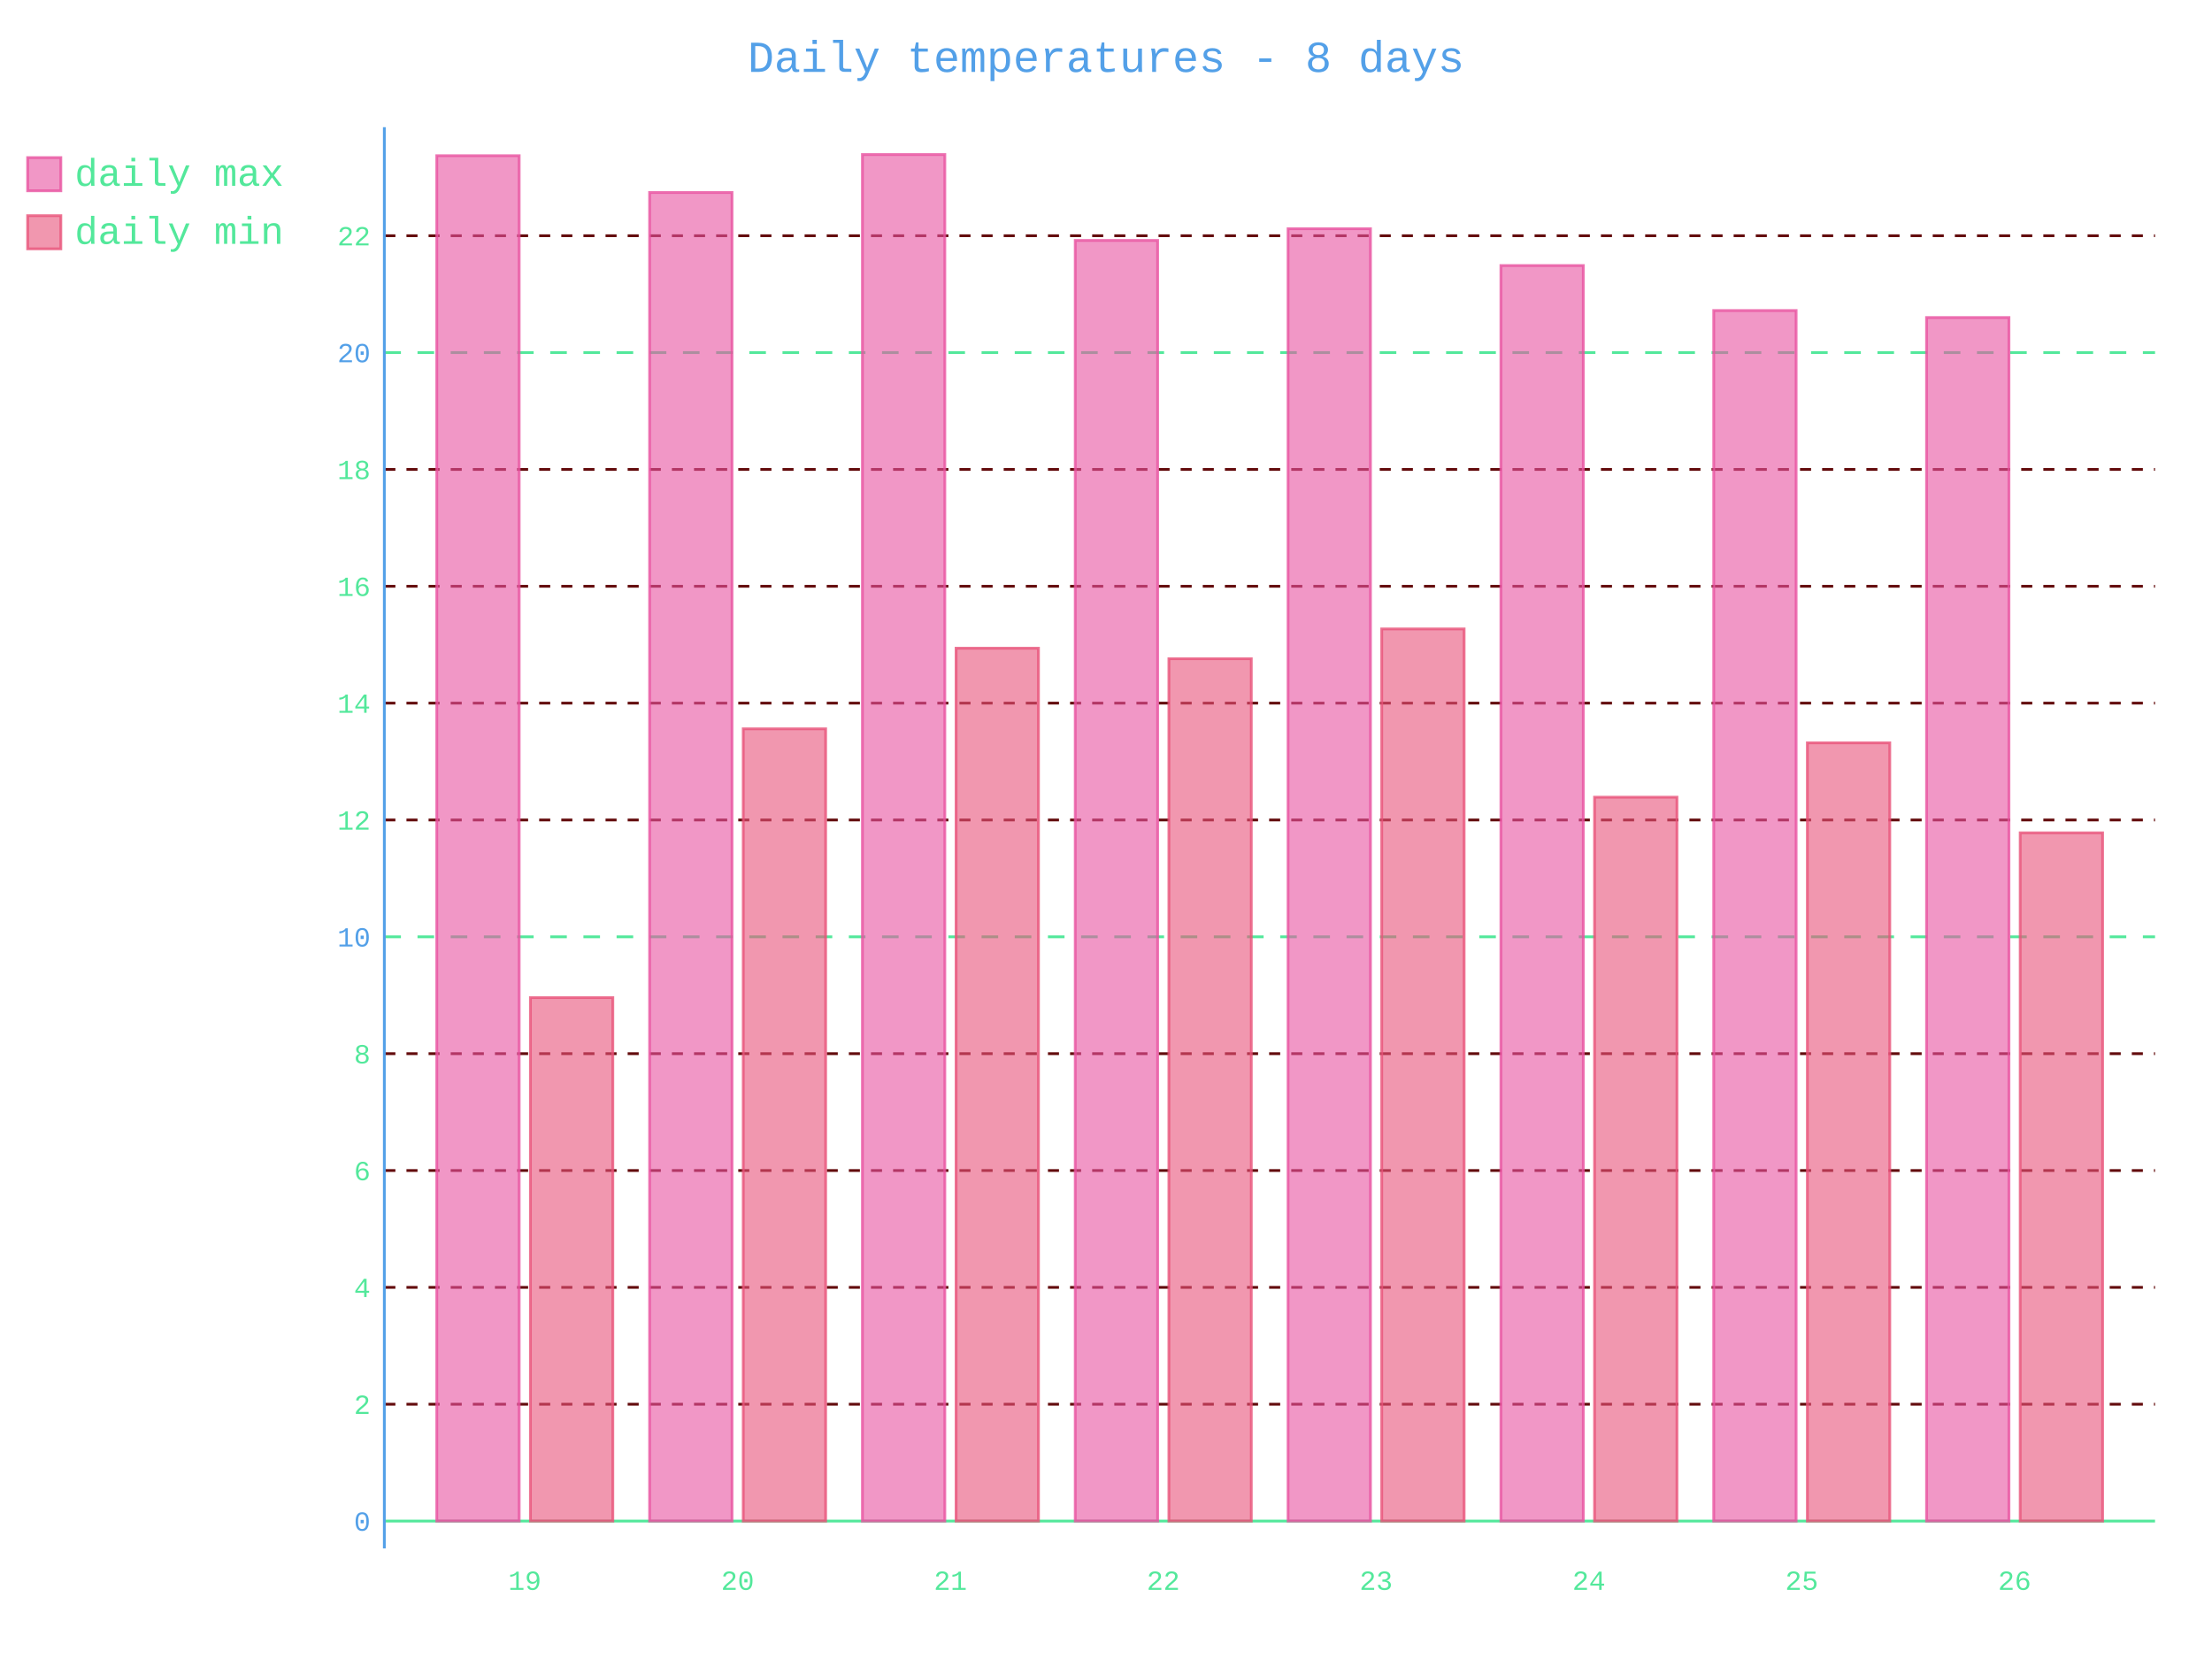
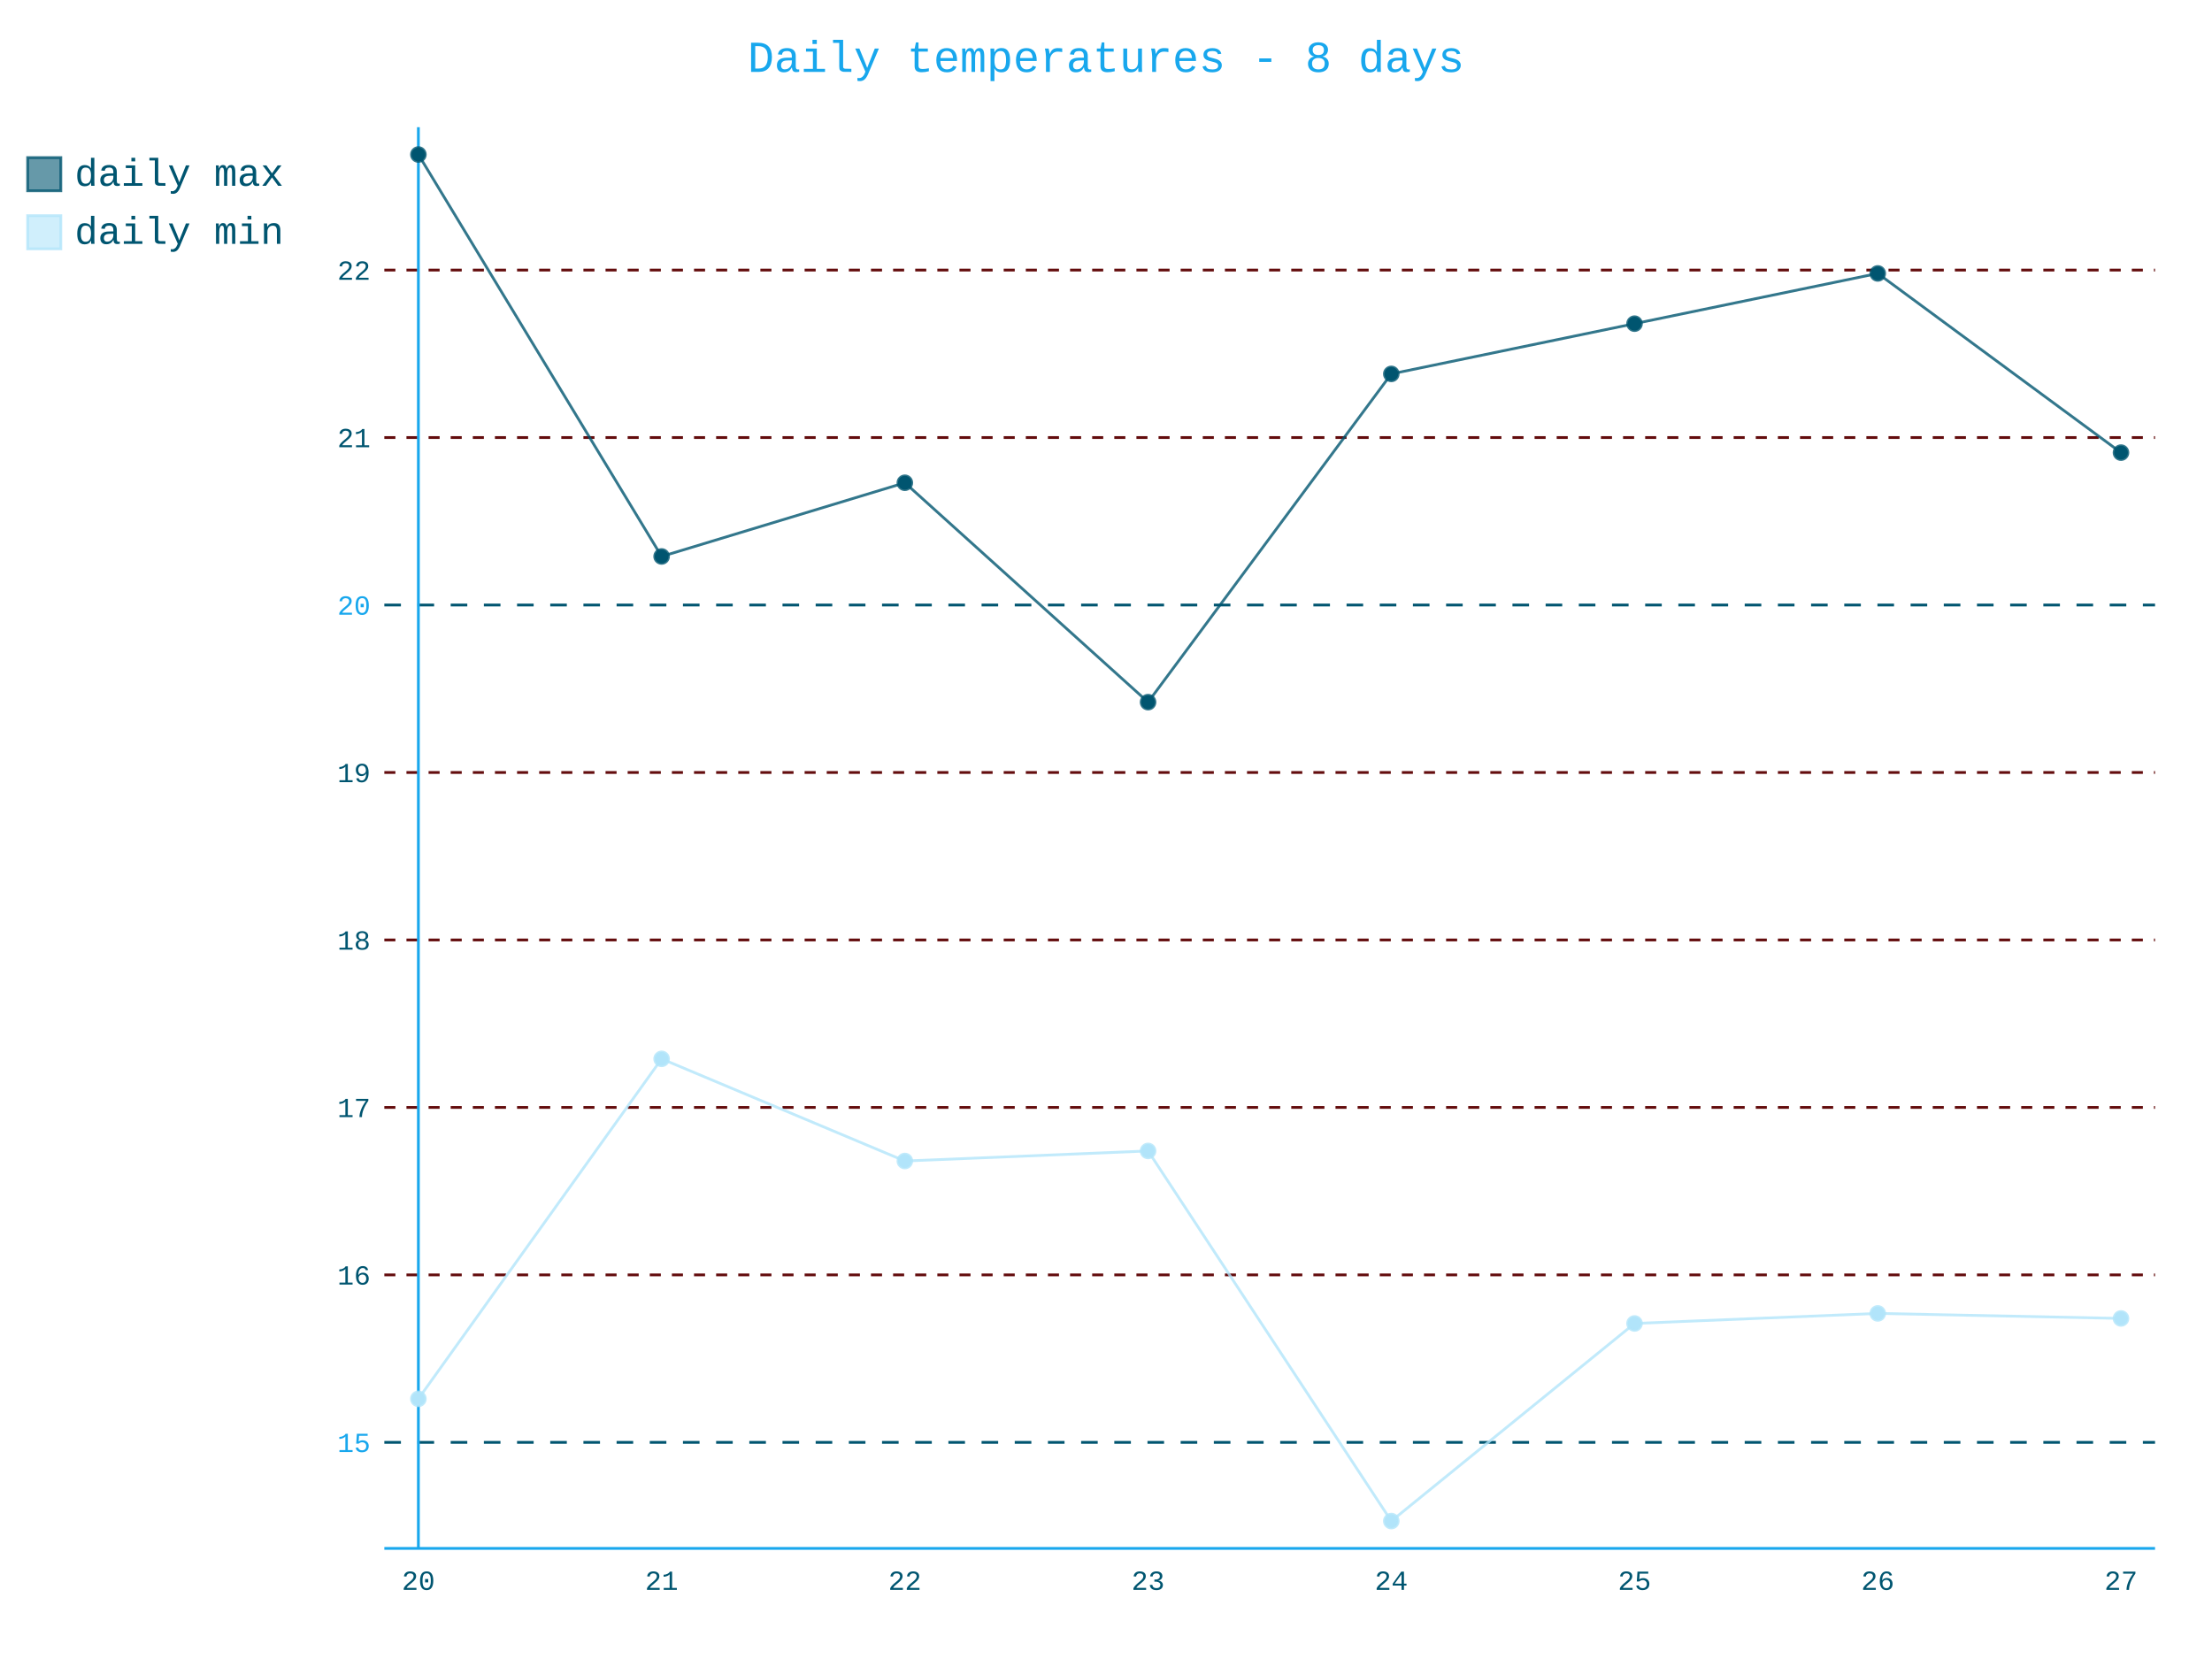
- <svg xmlns="http://www.w3.org/2000/svg" class="pygal-chart" id="chart-c39af103-5d85-410d-a81a-d01da684b45e" viewBox="0 0 800 600">
+ <svg xmlns="http://www.w3.org/2000/svg" id="chart-3c141939-47e9-42ce-9303-dac62cdd7e80" class="pygal-chart" viewBox="0 0 800 600">
  <defs>
-     <style type="text/css">#chart-c39af103-5d85-410d-a81a-d01da684b45e{-webkit-user-select:none;-webkit-font-smoothing:antialiased;font-family:Consolas,"Liberation Mono",Menlo,Courier,monospace}#chart-c39af103-5d85-410d-a81a-d01da684b45e .title{font-family:Consolas,"Liberation Mono",Menlo,Courier,monospace;font-size:16px}#chart-c39af103-5d85-410d-a81a-d01da684b45e .legends .legend text{font-family:Consolas,"Liberation Mono",Menlo,Courier,monospace;font-size:14px}#chart-c39af103-5d85-410d-a81a-d01da684b45e .axis text{font-family:Consolas,"Liberation Mono",Menlo,Courier,monospace;font-size:10px}#chart-c39af103-5d85-410d-a81a-d01da684b45e .axis text.major{font-family:Consolas,"Liberation Mono",Menlo,Courier,monospace;font-size:10px}#chart-c39af103-5d85-410d-a81a-d01da684b45e .text-overlay text.value{font-family:Consolas,"Liberation Mono",Menlo,Courier,monospace;font-size:16px}#chart-c39af103-5d85-410d-a81a-d01da684b45e .text-overlay text.label{font-family:Consolas,"Liberation Mono",Menlo,Courier,monospace;font-size:10px}#chart-c39af103-5d85-410d-a81a-d01da684b45e .tooltip{font-family:Consolas,"Liberation Mono",Menlo,Courier,monospace;font-size:14px}#chart-c39af103-5d85-410d-a81a-d01da684b45e text.no_data{font-family:Consolas,"Liberation Mono",Menlo,Courier,monospace;font-size:64px}
- #chart-c39af103-5d85-410d-a81a-d01da684b45e{background-color:transparent}#chart-c39af103-5d85-410d-a81a-d01da684b45e path,#chart-c39af103-5d85-410d-a81a-d01da684b45e line,#chart-c39af103-5d85-410d-a81a-d01da684b45e rect,#chart-c39af103-5d85-410d-a81a-d01da684b45e circle{-webkit-transition:400ms ease-in;-moz-transition:400ms ease-in;transition:400ms ease-in}#chart-c39af103-5d85-410d-a81a-d01da684b45e .graph &gt; .background{fill:transparent}#chart-c39af103-5d85-410d-a81a-d01da684b45e .plot &gt; .background{fill:transparent}#chart-c39af103-5d85-410d-a81a-d01da684b45e .graph{fill:#53E89B}#chart-c39af103-5d85-410d-a81a-d01da684b45e text.no_data{fill:#53A0E8}#chart-c39af103-5d85-410d-a81a-d01da684b45e .title{fill:#53A0E8}#chart-c39af103-5d85-410d-a81a-d01da684b45e .legends .legend text{fill:#53E89B}#chart-c39af103-5d85-410d-a81a-d01da684b45e .legends .legend:hover text{fill:#53A0E8}#chart-c39af103-5d85-410d-a81a-d01da684b45e .axis .line{stroke:#53A0E8}#chart-c39af103-5d85-410d-a81a-d01da684b45e .axis .guide.line{stroke:#630C0D}#chart-c39af103-5d85-410d-a81a-d01da684b45e .axis .major.line{stroke:#53E89B}#chart-c39af103-5d85-410d-a81a-d01da684b45e .axis text.major{fill:#53A0E8}#chart-c39af103-5d85-410d-a81a-d01da684b45e .axis.y .guides:hover .guide.line,#chart-c39af103-5d85-410d-a81a-d01da684b45e .line-graph .axis.x .guides:hover .guide.line,#chart-c39af103-5d85-410d-a81a-d01da684b45e .stackedline-graph .axis.x .guides:hover .guide.line,#chart-c39af103-5d85-410d-a81a-d01da684b45e .xy-graph .axis.x .guides:hover .guide.line{stroke:#53A0E8}#chart-c39af103-5d85-410d-a81a-d01da684b45e .axis .guides:hover text{fill:#53A0E8}#chart-c39af103-5d85-410d-a81a-d01da684b45e .reactive{fill-opacity:.6;stroke-opacity:.8}#chart-c39af103-5d85-410d-a81a-d01da684b45e .ci{stroke:#53E89B}#chart-c39af103-5d85-410d-a81a-d01da684b45e .reactive.active,#chart-c39af103-5d85-410d-a81a-d01da684b45e .active .reactive{fill-opacity:.9;stroke-opacity:.9;stroke-width:4}#chart-c39af103-5d85-410d-a81a-d01da684b45e .ci .reactive.active{stroke-width:1.5}#chart-c39af103-5d85-410d-a81a-d01da684b45e .series text{fill:#53A0E8}#chart-c39af103-5d85-410d-a81a-d01da684b45e .tooltip rect{fill:transparent;stroke:#53A0E8;-webkit-transition:opacity 400ms ease-in;-moz-transition:opacity 400ms ease-in;transition:opacity 400ms ease-in}#chart-c39af103-5d85-410d-a81a-d01da684b45e .tooltip .label{fill:#53E89B}#chart-c39af103-5d85-410d-a81a-d01da684b45e .tooltip .label{fill:#53E89B}#chart-c39af103-5d85-410d-a81a-d01da684b45e .tooltip .legend{font-size:.8em;fill:#630C0D}#chart-c39af103-5d85-410d-a81a-d01da684b45e .tooltip .x_label{font-size:.6em;fill:#53A0E8}#chart-c39af103-5d85-410d-a81a-d01da684b45e .tooltip .xlink{font-size:.5em;text-decoration:underline}#chart-c39af103-5d85-410d-a81a-d01da684b45e .tooltip .value{font-size:1.5em}#chart-c39af103-5d85-410d-a81a-d01da684b45e .bound{font-size:.5em}#chart-c39af103-5d85-410d-a81a-d01da684b45e .max-value{font-size:.75em;fill:#630C0D}#chart-c39af103-5d85-410d-a81a-d01da684b45e .map-element{fill:transparent;stroke:#630C0D !important}#chart-c39af103-5d85-410d-a81a-d01da684b45e .map-element .reactive{fill-opacity:inherit;stroke-opacity:inherit}#chart-c39af103-5d85-410d-a81a-d01da684b45e .color-0,#chart-c39af103-5d85-410d-a81a-d01da684b45e .color-0 a:visited{stroke:#E853A0;fill:#E853A0}#chart-c39af103-5d85-410d-a81a-d01da684b45e .color-1,#chart-c39af103-5d85-410d-a81a-d01da684b45e .color-1 a:visited{stroke:#E8537A;fill:#E8537A}#chart-c39af103-5d85-410d-a81a-d01da684b45e .text-overlay .color-0 text{fill:black}#chart-c39af103-5d85-410d-a81a-d01da684b45e .text-overlay .color-1 text{fill:black}
- #chart-c39af103-5d85-410d-a81a-d01da684b45e text.no_data{text-anchor:middle}#chart-c39af103-5d85-410d-a81a-d01da684b45e .guide.line{fill:none}#chart-c39af103-5d85-410d-a81a-d01da684b45e .centered{text-anchor:middle}#chart-c39af103-5d85-410d-a81a-d01da684b45e .title{text-anchor:middle}#chart-c39af103-5d85-410d-a81a-d01da684b45e .legends .legend text{fill-opacity:1}#chart-c39af103-5d85-410d-a81a-d01da684b45e .axis.x text{text-anchor:middle}#chart-c39af103-5d85-410d-a81a-d01da684b45e .axis.x:not(.web) text[transform]{text-anchor:start}#chart-c39af103-5d85-410d-a81a-d01da684b45e .axis.x:not(.web) text[transform].backwards{text-anchor:end}#chart-c39af103-5d85-410d-a81a-d01da684b45e .axis.y text{text-anchor:end}#chart-c39af103-5d85-410d-a81a-d01da684b45e .axis.y text[transform].backwards{text-anchor:start}#chart-c39af103-5d85-410d-a81a-d01da684b45e .axis.y2 text{text-anchor:start}#chart-c39af103-5d85-410d-a81a-d01da684b45e .axis.y2 text[transform].backwards{text-anchor:end}#chart-c39af103-5d85-410d-a81a-d01da684b45e .axis .guide.line{stroke-dasharray:4,4}#chart-c39af103-5d85-410d-a81a-d01da684b45e .axis .major.guide.line{stroke-dasharray:6,6}#chart-c39af103-5d85-410d-a81a-d01da684b45e .horizontal .axis.y .guide.line,#chart-c39af103-5d85-410d-a81a-d01da684b45e .horizontal .axis.y2 .guide.line,#chart-c39af103-5d85-410d-a81a-d01da684b45e .vertical .axis.x .guide.line{opacity:0}#chart-c39af103-5d85-410d-a81a-d01da684b45e .horizontal .axis.always_show .guide.line,#chart-c39af103-5d85-410d-a81a-d01da684b45e .vertical .axis.always_show .guide.line{opacity:1 !important}#chart-c39af103-5d85-410d-a81a-d01da684b45e .axis.y .guides:hover .guide.line,#chart-c39af103-5d85-410d-a81a-d01da684b45e .axis.y2 .guides:hover .guide.line,#chart-c39af103-5d85-410d-a81a-d01da684b45e .axis.x .guides:hover .guide.line{opacity:1}#chart-c39af103-5d85-410d-a81a-d01da684b45e .axis .guides:hover text{opacity:1}#chart-c39af103-5d85-410d-a81a-d01da684b45e .nofill{fill:none}#chart-c39af103-5d85-410d-a81a-d01da684b45e .subtle-fill{fill-opacity:.2}#chart-c39af103-5d85-410d-a81a-d01da684b45e .dot{stroke-width:1px;fill-opacity:1}#chart-c39af103-5d85-410d-a81a-d01da684b45e .dot.active{stroke-width:5px}#chart-c39af103-5d85-410d-a81a-d01da684b45e .dot.negative{fill:transparent}#chart-c39af103-5d85-410d-a81a-d01da684b45e text,#chart-c39af103-5d85-410d-a81a-d01da684b45e tspan{stroke:none !important}#chart-c39af103-5d85-410d-a81a-d01da684b45e .series text.active{opacity:1}#chart-c39af103-5d85-410d-a81a-d01da684b45e .tooltip rect{fill-opacity:.95;stroke-width:.5}#chart-c39af103-5d85-410d-a81a-d01da684b45e .tooltip text{fill-opacity:1}#chart-c39af103-5d85-410d-a81a-d01da684b45e .showable{visibility:hidden}#chart-c39af103-5d85-410d-a81a-d01da684b45e .showable.shown{visibility:visible}#chart-c39af103-5d85-410d-a81a-d01da684b45e .gauge-background{fill:rgba(229,229,229,1);stroke:none}#chart-c39af103-5d85-410d-a81a-d01da684b45e .bg-lines{stroke:transparent;stroke-width:2px}</style>
+     <style type="text/css">#chart-3c141939-47e9-42ce-9303-dac62cdd7e80{-webkit-user-select:none;-webkit-font-smoothing:antialiased;font-family:Consolas,"Liberation Mono",Menlo,Courier,monospace}#chart-3c141939-47e9-42ce-9303-dac62cdd7e80 .title{font-family:Consolas,"Liberation Mono",Menlo,Courier,monospace;font-size:16px}#chart-3c141939-47e9-42ce-9303-dac62cdd7e80 .legends .legend text{font-family:Consolas,"Liberation Mono",Menlo,Courier,monospace;font-size:14px}#chart-3c141939-47e9-42ce-9303-dac62cdd7e80 .axis text{font-family:Consolas,"Liberation Mono",Menlo,Courier,monospace;font-size:10px}#chart-3c141939-47e9-42ce-9303-dac62cdd7e80 .axis text.major{font-family:Consolas,"Liberation Mono",Menlo,Courier,monospace;font-size:10px}#chart-3c141939-47e9-42ce-9303-dac62cdd7e80 .text-overlay text.value{font-family:Consolas,"Liberation Mono",Menlo,Courier,monospace;font-size:16px}#chart-3c141939-47e9-42ce-9303-dac62cdd7e80 .text-overlay text.label{font-family:Consolas,"Liberation Mono",Menlo,Courier,monospace;font-size:10px}#chart-3c141939-47e9-42ce-9303-dac62cdd7e80 .tooltip{font-family:Consolas,"Liberation Mono",Menlo,Courier,monospace;font-size:14px}#chart-3c141939-47e9-42ce-9303-dac62cdd7e80 text.no_data{font-family:Consolas,"Liberation Mono",Menlo,Courier,monospace;font-size:64px}
+ #chart-3c141939-47e9-42ce-9303-dac62cdd7e80{background-color:transparent}#chart-3c141939-47e9-42ce-9303-dac62cdd7e80 path,#chart-3c141939-47e9-42ce-9303-dac62cdd7e80 line,#chart-3c141939-47e9-42ce-9303-dac62cdd7e80 rect,#chart-3c141939-47e9-42ce-9303-dac62cdd7e80 circle{-webkit-transition:400ms ease-in;-moz-transition:400ms ease-in;transition:400ms ease-in}#chart-3c141939-47e9-42ce-9303-dac62cdd7e80 .graph &gt; .background{fill:transparent}#chart-3c141939-47e9-42ce-9303-dac62cdd7e80 .plot &gt; .background{fill:transparent}#chart-3c141939-47e9-42ce-9303-dac62cdd7e80 .graph{fill:#005570}#chart-3c141939-47e9-42ce-9303-dac62cdd7e80 text.no_data{fill:#18a7ed}#chart-3c141939-47e9-42ce-9303-dac62cdd7e80 .title{fill:#18a7ed}#chart-3c141939-47e9-42ce-9303-dac62cdd7e80 .legends .legend text{fill:#005570}#chart-3c141939-47e9-42ce-9303-dac62cdd7e80 .legends .legend:hover text{fill:#18a7ed}#chart-3c141939-47e9-42ce-9303-dac62cdd7e80 .axis .line{stroke:#18a7ed}#chart-3c141939-47e9-42ce-9303-dac62cdd7e80 .axis .guide.line{stroke:#630C0D}#chart-3c141939-47e9-42ce-9303-dac62cdd7e80 .axis .major.line{stroke:#005570}#chart-3c141939-47e9-42ce-9303-dac62cdd7e80 .axis text.major{fill:#18a7ed}#chart-3c141939-47e9-42ce-9303-dac62cdd7e80 .axis.y .guides:hover .guide.line,#chart-3c141939-47e9-42ce-9303-dac62cdd7e80 .line-graph .axis.x .guides:hover .guide.line,#chart-3c141939-47e9-42ce-9303-dac62cdd7e80 .stackedline-graph .axis.x .guides:hover .guide.line,#chart-3c141939-47e9-42ce-9303-dac62cdd7e80 .xy-graph .axis.x .guides:hover .guide.line{stroke:#18a7ed}#chart-3c141939-47e9-42ce-9303-dac62cdd7e80 .axis .guides:hover text{fill:#18a7ed}#chart-3c141939-47e9-42ce-9303-dac62cdd7e80 .reactive{fill-opacity:.6;stroke-opacity:.8}#chart-3c141939-47e9-42ce-9303-dac62cdd7e80 .ci{stroke:#005570}#chart-3c141939-47e9-42ce-9303-dac62cdd7e80 .reactive.active,#chart-3c141939-47e9-42ce-9303-dac62cdd7e80 .active .reactive{fill-opacity:.9;stroke-opacity:.9;stroke-width:4}#chart-3c141939-47e9-42ce-9303-dac62cdd7e80 .ci .reactive.active{stroke-width:1.5}#chart-3c141939-47e9-42ce-9303-dac62cdd7e80 .series text{fill:#18a7ed}#chart-3c141939-47e9-42ce-9303-dac62cdd7e80 .tooltip rect{fill:transparent;stroke:#18a7ed;-webkit-transition:opacity 400ms ease-in;-moz-transition:opacity 400ms ease-in;transition:opacity 400ms ease-in}#chart-3c141939-47e9-42ce-9303-dac62cdd7e80 .tooltip .label{fill:#005570}#chart-3c141939-47e9-42ce-9303-dac62cdd7e80 .tooltip .label{fill:#005570}#chart-3c141939-47e9-42ce-9303-dac62cdd7e80 .tooltip .legend{font-size:.8em;fill:#630C0D}#chart-3c141939-47e9-42ce-9303-dac62cdd7e80 .tooltip .x_label{font-size:.6em;fill:#18a7ed}#chart-3c141939-47e9-42ce-9303-dac62cdd7e80 .tooltip .xlink{font-size:.5em;text-decoration:underline}#chart-3c141939-47e9-42ce-9303-dac62cdd7e80 .tooltip .value{font-size:1.5em}#chart-3c141939-47e9-42ce-9303-dac62cdd7e80 .bound{font-size:.5em}#chart-3c141939-47e9-42ce-9303-dac62cdd7e80 .max-value{font-size:.75em;fill:#630C0D}#chart-3c141939-47e9-42ce-9303-dac62cdd7e80 .map-element{fill:transparent;stroke:#630C0D !important}#chart-3c141939-47e9-42ce-9303-dac62cdd7e80 .map-element .reactive{fill-opacity:inherit;stroke-opacity:inherit}#chart-3c141939-47e9-42ce-9303-dac62cdd7e80 .color-0,#chart-3c141939-47e9-42ce-9303-dac62cdd7e80 .color-0 a:visited{stroke:#005570;fill:#005570}#chart-3c141939-47e9-42ce-9303-dac62cdd7e80 .color-1,#chart-3c141939-47e9-42ce-9303-dac62cdd7e80 .color-1 a:visited{stroke:#b1e4fa;fill:#b1e4fa}#chart-3c141939-47e9-42ce-9303-dac62cdd7e80 .text-overlay .color-0 text{fill:black}#chart-3c141939-47e9-42ce-9303-dac62cdd7e80 .text-overlay .color-1 text{fill:black}
+ #chart-3c141939-47e9-42ce-9303-dac62cdd7e80 text.no_data{text-anchor:middle}#chart-3c141939-47e9-42ce-9303-dac62cdd7e80 .guide.line{fill:none}#chart-3c141939-47e9-42ce-9303-dac62cdd7e80 .centered{text-anchor:middle}#chart-3c141939-47e9-42ce-9303-dac62cdd7e80 .title{text-anchor:middle}#chart-3c141939-47e9-42ce-9303-dac62cdd7e80 .legends .legend text{fill-opacity:1}#chart-3c141939-47e9-42ce-9303-dac62cdd7e80 .axis.x text{text-anchor:middle}#chart-3c141939-47e9-42ce-9303-dac62cdd7e80 .axis.x:not(.web) text[transform]{text-anchor:start}#chart-3c141939-47e9-42ce-9303-dac62cdd7e80 .axis.x:not(.web) text[transform].backwards{text-anchor:end}#chart-3c141939-47e9-42ce-9303-dac62cdd7e80 .axis.y text{text-anchor:end}#chart-3c141939-47e9-42ce-9303-dac62cdd7e80 .axis.y text[transform].backwards{text-anchor:start}#chart-3c141939-47e9-42ce-9303-dac62cdd7e80 .axis.y2 text{text-anchor:start}#chart-3c141939-47e9-42ce-9303-dac62cdd7e80 .axis.y2 text[transform].backwards{text-anchor:end}#chart-3c141939-47e9-42ce-9303-dac62cdd7e80 .axis .guide.line{stroke-dasharray:4,4}#chart-3c141939-47e9-42ce-9303-dac62cdd7e80 .axis .major.guide.line{stroke-dasharray:6,6}#chart-3c141939-47e9-42ce-9303-dac62cdd7e80 .horizontal .axis.y .guide.line,#chart-3c141939-47e9-42ce-9303-dac62cdd7e80 .horizontal .axis.y2 .guide.line,#chart-3c141939-47e9-42ce-9303-dac62cdd7e80 .vertical .axis.x .guide.line{opacity:0}#chart-3c141939-47e9-42ce-9303-dac62cdd7e80 .horizontal .axis.always_show .guide.line,#chart-3c141939-47e9-42ce-9303-dac62cdd7e80 .vertical .axis.always_show .guide.line{opacity:1 !important}#chart-3c141939-47e9-42ce-9303-dac62cdd7e80 .axis.y .guides:hover .guide.line,#chart-3c141939-47e9-42ce-9303-dac62cdd7e80 .axis.y2 .guides:hover .guide.line,#chart-3c141939-47e9-42ce-9303-dac62cdd7e80 .axis.x .guides:hover .guide.line{opacity:1}#chart-3c141939-47e9-42ce-9303-dac62cdd7e80 .axis .guides:hover text{opacity:1}#chart-3c141939-47e9-42ce-9303-dac62cdd7e80 .nofill{fill:none}#chart-3c141939-47e9-42ce-9303-dac62cdd7e80 .subtle-fill{fill-opacity:.2}#chart-3c141939-47e9-42ce-9303-dac62cdd7e80 .dot{stroke-width:1px;fill-opacity:1}#chart-3c141939-47e9-42ce-9303-dac62cdd7e80 .dot.active{stroke-width:5px}#chart-3c141939-47e9-42ce-9303-dac62cdd7e80 .dot.negative{fill:transparent}#chart-3c141939-47e9-42ce-9303-dac62cdd7e80 text,#chart-3c141939-47e9-42ce-9303-dac62cdd7e80 tspan{stroke:none !important}#chart-3c141939-47e9-42ce-9303-dac62cdd7e80 .series text.active{opacity:1}#chart-3c141939-47e9-42ce-9303-dac62cdd7e80 .tooltip rect{fill-opacity:.95;stroke-width:.5}#chart-3c141939-47e9-42ce-9303-dac62cdd7e80 .tooltip text{fill-opacity:1}#chart-3c141939-47e9-42ce-9303-dac62cdd7e80 .showable{visibility:hidden}#chart-3c141939-47e9-42ce-9303-dac62cdd7e80 .showable.shown{visibility:visible}#chart-3c141939-47e9-42ce-9303-dac62cdd7e80 .gauge-background{fill:rgba(229,229,229,1);stroke:none}#chart-3c141939-47e9-42ce-9303-dac62cdd7e80 .bg-lines{stroke:transparent;stroke-width:2px}</style>
  </defs>
-   <g class="graph bar-graph vertical">
+   <g class="graph line-graph vertical">
    <rect class="background" height="600" width="800" x="0" y="0" />
    <g class="plot" transform="translate(139, 46)">
      <rect class="background" height="514" width="640.4" x="0" y="0" />
      <g class="axis y always_show">
+         <path class="line" d="M0 514 h640.4" />
        <g class="guides">
-           <path class="axis major line" d="M0 504.115 h640.4" />
-           <text class="major" x="-5" y="507.615">0</text>
+           <path class="major guide line" d="M0 475.649 h640.4" />
+           <text class="major" x="-5" y="479.149">15</text>
        </g>
        <g class="guides">
-           <path class="guide line" d="M0 461.855 h640.4" />
-           <text class="" x="-5" y="465.355">2</text>
+           <path class="guide line" d="M0 415.081 h640.4" />
+           <text class="" x="-5" y="418.581">16</text>
        </g>
        <g class="guides">
-           <path class="guide line" d="M0 419.595 h640.4" />
-           <text class="" x="-5" y="423.095">4</text>
+           <path class="guide line" d="M0 354.514 h640.4" />
+           <text class="" x="-5" y="358.014">17</text>
        </g>
        <g class="guides">
-           <path class="guide line" d="M0 377.335 h640.4" />
-           <text class="" x="-5" y="380.835">6</text>
+           <path class="guide line" d="M0 293.946 h640.4" />
+           <text class="" x="-5" y="297.446">18</text>
        </g>
        <g class="guides">
-           <path class="guide line" d="M0 335.075 h640.4" />
-           <text class="" x="-5" y="338.575">8</text>
+           <path class="guide line" d="M0 233.379 h640.4" />
+           <text class="" x="-5" y="236.879">19</text>
        </g>
        <g class="guides">
-           <path class="major guide line" d="M0 292.815 h640.4" />
-           <text class="major" x="-5" y="296.315">10</text>
+           <path class="major guide line" d="M0 172.811 h640.4" />
+           <text class="major" x="-5" y="176.311">20</text>
        </g>
        <g class="guides">
-           <path class="guide line" d="M0 250.555 h640.4" />
-           <text class="" x="-5" y="254.055">12</text>
+           <path class="guide line" d="M0 112.244 h640.4" />
+           <text class="" x="-5" y="115.744">21</text>
        </g>
        <g class="guides">
-           <path class="guide line" d="M0 208.295 h640.4" />
-           <text class="" x="-5" y="211.795">14</text>
-         </g>
-         <g class="guides">
-           <path class="guide line" d="M0 166.035 h640.4" />
-           <text class="" x="-5" y="169.535">16</text>
-         </g>
-         <g class="guides">
-           <path class="guide line" d="M0 123.775 h640.4" />
-           <text class="" x="-5" y="127.275">18</text>
-         </g>
-         <g class="guides">
-           <path class="major guide line" d="M0 81.515 h640.4" />
-           <text class="major" x="-5" y="85.015">20</text>
-         </g>
-         <g class="guides">
-           <path class="guide line" d="M0 39.255 h640.4" />
-           <text class="" x="-5" y="42.755">22</text>
+           <path class="guide line" d="M0 51.676 h640.4" />
+           <text class="" x="-5" y="55.176">22</text>
        </g>
      </g>
      <g class="axis x">
-         <path class="line" d="M0 0 v514" />
        <g class="guides">
-           <path class="guide line" d="M50.801 0 v514" />
-           <text class="" x="50.801" y="529.0">19</text>
+           <path class="line" d="M12.315 0 v514" />
+           <text class="" x="12.315" y="529.0">20</text>
        </g>
        <g class="guides">
-           <path class="guide line" d="M127.772 0 v514" />
-           <text class="" x="127.772" y="529.0">20</text>
+           <path class="guide line" d="M100.282 0 v514" />
+           <text class="" x="100.282" y="529.0">21</text>
        </g>
        <g class="guides">
-           <path class="guide line" d="M204.743 0 v514" />
-           <text class="" x="204.743" y="529.0">21</text>
+           <path class="guide line" d="M188.249 0 v514" />
+           <text class="" x="188.249" y="529.0">22</text>
        </g>
        <g class="guides">
-           <path class="guide line" d="M281.714 0 v514" />
-           <text class="" x="281.714" y="529.0">22</text>
+           <path class="guide line" d="M276.216 0 v514" />
+           <text class="" x="276.216" y="529.0">23</text>
        </g>
        <g class="guides">
-           <path class="guide line" d="M358.686 0 v514" />
-           <text class="" x="358.686" y="529.0">23</text>
+           <path class="guide line" d="M364.184 0 v514" />
+           <text class="" x="364.184" y="529.0">24</text>
        </g>
        <g class="guides">
-           <path class="guide line" d="M435.657 0 v514" />
-           <text class="" x="435.657" y="529.0">24</text>
+           <path class="guide line" d="M452.151 0 v514" />
+           <text class="" x="452.151" y="529.0">25</text>
        </g>
        <g class="guides">
-           <path class="guide line" d="M512.628 0 v514" />
-           <text class="" x="512.628" y="529.0">25</text>
+           <path class="guide line" d="M540.118 0 v514" />
+           <text class="" x="540.118" y="529.0">26</text>
        </g>
        <g class="guides">
-           <path class="guide line" d="M589.599 0 v514" />
-           <text class="" x="589.599" y="529.0">26</text>
+           <path class="guide line" d="M628.085 0 v514" />
+           <text class="" x="628.085" y="529.0">27</text>
        </g>
      </g>
      <g class="series serie-0 color-0">
-         <g class="bars">
-           <g class="bar">
-             <rect class="rect reactive tooltip-trigger" height="493.808" rx="0" ry="0" width="29.803" x="18.966" y="10.307" />
-           </g>
-           <g class="bar">
-             <rect class="rect reactive tooltip-trigger" height="480.496" rx="0" ry="0" width="29.803" x="95.937" y="23.619" />
-           </g>
-           <g class="bar">
-             <rect class="rect reactive tooltip-trigger" height="494.231" rx="0" ry="0" width="29.803" x="172.908" y="9.885" />
-           </g>
-           <g class="bar">
-             <rect class="rect reactive tooltip-trigger" height="463.17" rx="0" ry="0" width="29.803" x="249.879" y="40.946" />
-           </g>
-           <g class="bar">
-             <rect class="rect reactive tooltip-trigger" height="467.396" rx="0" ry="0" width="29.803" x="326.85" y="36.72" />
-           </g>
-           <g class="bar">
-             <rect class="rect reactive tooltip-trigger" height="454.084" rx="0" ry="0" width="29.803" x="403.821" y="50.032" />
-           </g>
-           <g class="bar">
-             <rect class="rect reactive tooltip-trigger" height="437.814" rx="0" ry="0" width="29.803" x="480.793" y="66.302" />
-           </g>
-           <g class="bar">
-             <rect class="rect reactive tooltip-trigger" height="435.278" rx="0" ry="0" width="29.803" x="557.764" y="68.837" />
-           </g>
-         </g>
+         <path class="line reactive nofill" d="M12.315 9.885 L100.282 155.247 188.249 128.597 276.216 207.94 364.184 89.228 452.151 71.058 540.118 52.888 628.085 117.695" />
      </g>
      <g class="series serie-1 color-1">
-         <g class="bars">
-           <g class="bar">
-             <rect class="rect reactive tooltip-trigger" height="189.325" rx="0" ry="0" width="29.803" x="52.833" y="314.791" />
-           </g>
-           <g class="bar">
-             <rect class="rect reactive tooltip-trigger" height="286.523" rx="0" ry="0" width="29.803" x="129.804" y="217.593" />
-           </g>
-           <g class="bar">
-             <rect class="rect reactive tooltip-trigger" height="315.682" rx="0" ry="0" width="29.803" x="206.775" y="188.433" />
-           </g>
-           <g class="bar">
-             <rect class="rect reactive tooltip-trigger" height="311.879" rx="0" ry="0" width="29.803" x="283.746" y="192.237" />
-           </g>
-           <g class="bar">
-             <rect class="rect reactive tooltip-trigger" height="322.655" rx="0" ry="0" width="29.803" x="360.718" y="181.46" />
-           </g>
-           <g class="bar">
-             <rect class="rect reactive tooltip-trigger" height="261.801" rx="0" ry="0" width="29.803" x="437.689" y="242.315" />
-           </g>
-           <g class="bar">
-             <rect class="rect reactive tooltip-trigger" height="281.452" rx="0" ry="0" width="29.803" x="514.66" y="222.664" />
-           </g>
-           <g class="bar">
-             <rect class="rect reactive tooltip-trigger" height="248.911" rx="0" ry="0" width="29.803" x="591.631" y="255.204" />
-           </g>
-         </g>
+         <path class="line reactive nofill" d="M12.315 459.901 L100.282 336.949 188.249 373.895 276.216 370.261 364.184 504.115 452.151 432.646 540.118 429.012 628.085 430.829" />
      </g>
    </g>
    <g class="titles">
      <text class="title plot_title" x="400.0" y="26">Daily temperatures - 8 days</text>
    </g>
    <g class="plot overlay" transform="translate(139, 46)">
-       <g class="series serie-0 color-0" />
-       <g class="series serie-1 color-1" />
+       <g class="series serie-0 color-0">
+         <g class="dots">
+           <circle class="dot reactive tooltip-trigger" cx="12.315" cy="9.885" r="2.5" />
+         </g>
+         <g class="dots">
+           <circle class="dot reactive tooltip-trigger" cx="100.282" cy="155.247" r="2.5" />
+         </g>
+         <g class="dots">
+           <circle class="dot reactive tooltip-trigger" cx="188.249" cy="128.597" r="2.5" />
+         </g>
+         <g class="dots">
+           <circle class="dot reactive tooltip-trigger" cx="276.216" cy="207.94" r="2.5" />
+         </g>
+         <g class="dots">
+           <circle class="dot reactive tooltip-trigger" cx="364.184" cy="89.228" r="2.5" />
+         </g>
+         <g class="dots">
+           <circle class="dot reactive tooltip-trigger" cx="452.151" cy="71.058" r="2.5" />
+         </g>
+         <g class="dots">
+           <circle class="dot reactive tooltip-trigger" cx="540.118" cy="52.888" r="2.5" />
+         </g>
+         <g class="dots">
+           <circle class="dot reactive tooltip-trigger" cx="628.085" cy="117.695" r="2.5" />
+         </g>
+       </g>
+       <g class="series serie-1 color-1">
+         <g class="dots">
+           <circle class="dot reactive tooltip-trigger" cx="12.315" cy="459.901" r="2.5" />
+         </g>
+         <g class="dots">
+           <circle class="dot reactive tooltip-trigger" cx="100.282" cy="336.949" r="2.5" />
+         </g>
+         <g class="dots">
+           <circle class="dot reactive tooltip-trigger" cx="188.249" cy="373.895" r="2.5" />
+         </g>
+         <g class="dots">
+           <circle class="dot reactive tooltip-trigger" cx="276.216" cy="370.261" r="2.5" />
+         </g>
+         <g class="dots">
+           <circle class="dot reactive tooltip-trigger" cx="364.184" cy="504.115" r="2.5" />
+         </g>
+         <g class="dots">
+           <circle class="dot reactive tooltip-trigger" cx="452.151" cy="432.646" r="2.5" />
+         </g>
+         <g class="dots">
+           <circle class="dot reactive tooltip-trigger" cx="540.118" cy="429.012" r="2.5" />
+         </g>
+         <g class="dots">
+           <circle class="dot reactive tooltip-trigger" cx="628.085" cy="430.829" r="2.5" />
+         </g>
+       </g>
    </g>
    <g class="plot text-overlay" transform="translate(139, 46)">
      <g class="series serie-0 color-0" />
      <g class="series serie-1 color-1" />
    </g>
    <g class="plot tooltip-overlay" transform="translate(139, 46)">
      <g class="tooltip" style="opacity: 0" transform="translate(0 0)">
        <rect class="tooltip-box" height="0" rx="0" ry="0" width="0" />
        <g class="text" />
      </g>
    </g>
    <g class="legends" transform="translate(10, 56)">
      <g class="legend reactive activate-serie" id="activate-serie-0">
        <rect class="color-0 reactive" height="12" width="12" x="0.0" y="1.0" />
        <text x="17.0" y="11.2">daily max</text>
      </g>
      <g class="legend reactive activate-serie" id="activate-serie-1">
        <rect class="color-1 reactive" height="12" width="12" x="0.0" y="22.0" />
        <text x="17.0" y="32.2">daily min</text>
      </g>
    </g>
    <g class="legends" transform="translate(790, 56)" />
  </g>
</svg>
